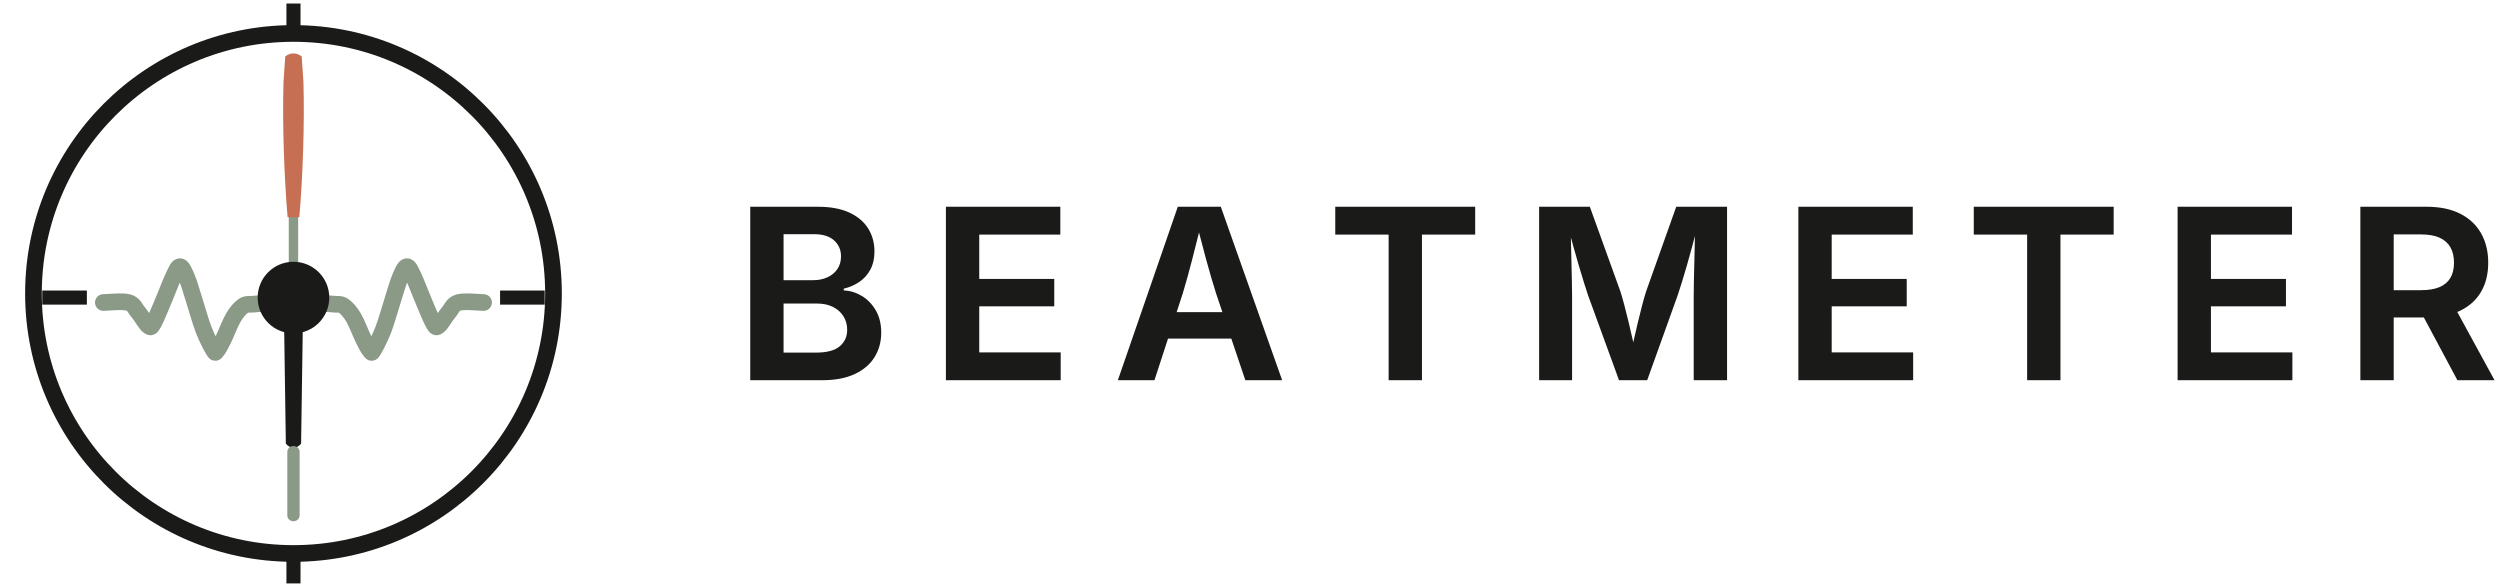
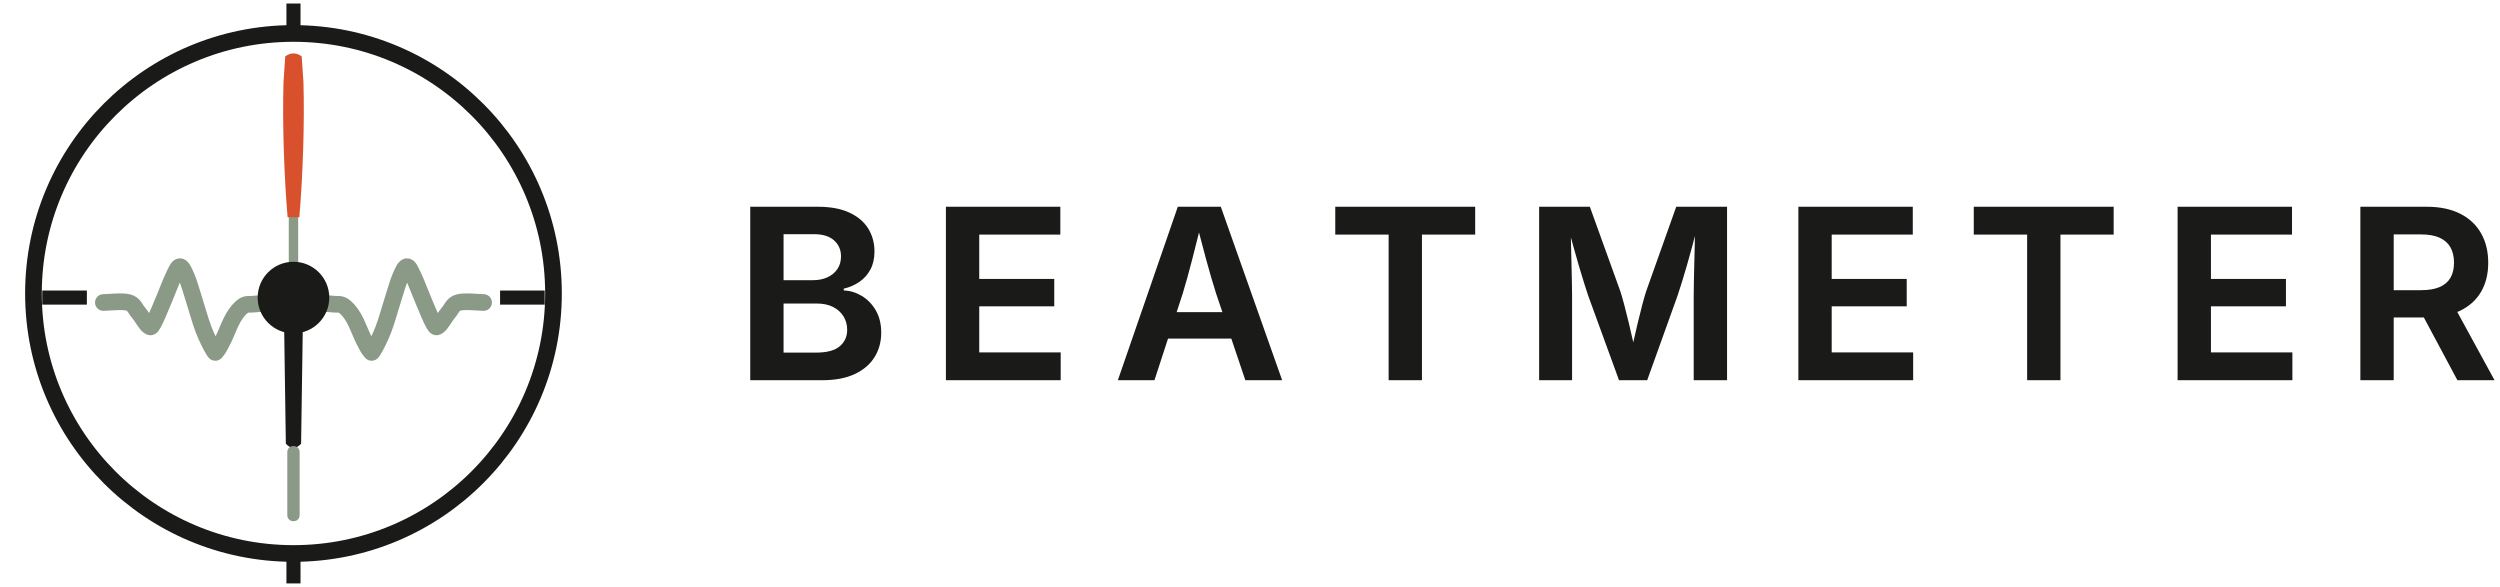
<svg xmlns="http://www.w3.org/2000/svg" viewBox="0 0 136.3 32">
  <g transform="scale(.32)">
    <circle cx="50" cy="50" r="44.3" fill="none" stroke="#1A1A18" stroke-width="2.84" />
    <g fill="#1A1A18">
      <rect x="48.8" y="0.6" width="2.4" height="4.6" />
      <rect x="48.8" y="94.8" width="2.4" height="4.6" />
      <rect x="7.2" y="49.5" width="7.6" height="2.4" />
      <rect x="85.2" y="49.5" width="7.6" height="2.4" />
    </g>
    <g fill="none" stroke="#8A9A87" stroke-width="2.84" stroke-linecap="round" stroke-linejoin="round">
      <path d="M17.61 51.14C18.32 51.14 20.88 50.85 21.87 51.14C22.87 51.42 23.01 52.18 23.58 52.84C24.15 53.5 24.86 54.81 25.28 55.11C25.71 55.42 25.71 55.4 26.14 54.69C26.56 53.98 27.27 52.18 27.84 50.85C28.41 49.53 29.07 47.7 29.55 46.73C30.02 45.76 30.3 45 30.68 45.03C31.06 45.05 31.44 46 31.82 46.88C32.2 47.75 32.48 48.82 32.95 50.28C33.43 51.75 34.09 54.19 34.66 55.68C35.23 57.17 35.98 58.62 36.36 59.23C36.74 59.85 36.65 59.68 36.93 59.38C37.22 59.07 37.59 58.33 38.07 57.39C38.54 56.44 39.2 54.64 39.77 53.69C40.34 52.75 40.91 52.08 41.48 51.7C42.05 51.33 42.57 51.49 43.18 51.42C43.8 51.35 44.22 51.33 45.17 51.28C46.12 51.23 48.25 51.16 48.86 51.14" transform="translate(0 0.4)" />
      <path d="M17.61 51.14C18.32 51.14 20.88 50.85 21.87 51.14C22.87 51.42 23.01 52.18 23.58 52.84C24.15 53.5 24.86 54.81 25.28 55.11C25.71 55.42 25.71 55.4 26.14 54.69C26.56 53.98 27.27 52.18 27.84 50.85C28.41 49.53 29.07 47.7 29.55 46.73C30.02 45.76 30.3 45 30.68 45.03C31.06 45.05 31.44 46 31.82 46.88C32.2 47.75 32.48 48.82 32.95 50.28C33.43 51.75 34.09 54.19 34.66 55.68C35.23 57.17 35.98 58.62 36.36 59.23C36.74 59.85 36.65 59.68 36.93 59.38C37.22 59.07 37.59 58.33 38.07 57.39C38.54 56.44 39.2 54.64 39.77 53.69C40.34 52.75 40.91 52.08 41.48 51.7C42.05 51.33 42.57 51.49 43.18 51.42C43.8 51.35 44.22 51.33 45.17 51.28C46.12 51.23 48.25 51.16 48.86 51.14" transform="translate(100 0.4) scale(-1 1)" />
    </g>
    <rect x="49.2" y="36" width="1.6" height="9" fill="#8A9A87" />
-     <path d="M48.6 9.6Q50 8.6 51.4 9.6L51.7 14C51.9 21 51.6 30 51 37H49C48.4 30 48.1 21 48.3 14Z" fill="#C76F52" />
+     <path d="M48.6 9.6Q50 8.6 51.4 9.6L51.7 14C51.9 21 51.6 30 51 37H49C48.4 30 48.1 21 48.3 14Z" fill="#D9512C" />
    <path d="M48.4 55H51.6L51.3 75.6Q50 77 48.7 75.6Z" fill="#1A1A18" />
    <rect x="48.95" y="76" width="2.1" height="12.8" rx="1" fill="#8A9A87" />
    <circle cx="50" cy="50.7" r="6.1" fill="#1A1A18" />
  </g>
  <path transform="translate(40 20.73)" fill="#1A1A18" stroke="none" d="M0.903 0.0V-9.458H4.591Q5.621 -9.458 6.307 -9.14Q6.993 -8.822 7.334 -8.271Q7.676 -7.72 7.676 -7.016Q7.676 -6.447 7.454 -6.035Q7.233 -5.622 6.855 -5.363Q6.477 -5.104 6.001 -4.992V-4.898Q6.52 -4.875 6.987 -4.595Q7.453 -4.314 7.749 -3.807Q8.044 -3.3 8.044 -2.591Q8.044 -1.852 7.684 -1.265Q7.324 -0.678 6.606 -0.339Q5.888 0.0 4.811 0.0ZM2.72 -1.506H4.485Q5.381 -1.506 5.784 -1.852Q6.188 -2.197 6.188 -2.747Q6.188 -3.16 5.987 -3.484Q5.786 -3.809 5.416 -3.996Q5.046 -4.182 4.537 -4.182H2.72ZM2.72 -5.455H4.339Q4.77 -5.455 5.113 -5.612Q5.455 -5.769 5.654 -6.06Q5.852 -6.351 5.852 -6.751Q5.852 -7.284 5.475 -7.624Q5.098 -7.963 4.377 -7.963H2.72Z M11.571 0.0V-9.458H17.809V-7.94H13.388V-5.524H17.478V-4.029H13.388V-1.518H17.829V0.0Z M20.945 0.0 24.214 -9.458H26.558L29.903 0.0H27.896L26.299 -4.737Q26.038 -5.561 25.763 -6.567Q25.489 -7.573 25.171 -8.807H25.56Q25.251 -7.566 24.99 -6.553Q24.73 -5.54 24.485 -4.737L22.941 0.0ZM22.917 -2.269V-3.711H27.93V-2.269Z M32.799 -7.94V-9.458H40.427V-7.94H37.525V0.0H35.708V-7.94Z M43.913 0.0V-9.458H46.678L48.342 -4.845Q48.436 -4.559 48.556 -4.103Q48.676 -3.647 48.803 -3.121Q48.929 -2.594 49.039 -2.095Q49.15 -1.595 49.224 -1.219H48.863Q48.941 -1.585 49.05 -2.081Q49.159 -2.577 49.285 -3.105Q49.411 -3.633 49.532 -4.094Q49.653 -4.555 49.747 -4.845L51.388 -9.458H54.159V0.0H52.341V-4.616Q52.341 -4.923 52.35 -5.37Q52.358 -5.817 52.372 -6.333Q52.386 -6.848 52.398 -7.373Q52.411 -7.899 52.414 -8.364H52.536Q52.411 -7.852 52.263 -7.31Q52.116 -6.767 51.969 -6.257Q51.821 -5.746 51.689 -5.321Q51.556 -4.896 51.462 -4.616L49.805 0.0H48.269L46.586 -4.616Q46.492 -4.893 46.361 -5.312Q46.23 -5.732 46.08 -6.239Q45.931 -6.746 45.78 -7.292Q45.629 -7.838 45.487 -8.364H45.633Q45.64 -7.923 45.652 -7.405Q45.665 -6.887 45.677 -6.366Q45.689 -5.845 45.699 -5.389Q45.71 -4.933 45.71 -4.616V0.0Z M58.047 0.0V-9.458H64.285V-7.94H59.864V-5.524H63.954V-4.029H59.864V-1.518H64.305V0.0Z M67.61 -7.94V-9.458H75.237V-7.94H72.336V0.0H70.519V-7.94Z M78.723 0.0V-9.458H84.961V-7.94H80.541V-5.524H84.63V-4.029H80.541V-1.518H84.981V0.0Z M88.687 0.0V-9.458H92.302Q93.383 -9.458 94.132 -9.077Q94.88 -8.697 95.269 -8.01Q95.658 -7.322 95.658 -6.407Q95.658 -5.485 95.264 -4.815Q94.871 -4.145 94.115 -3.784Q93.358 -3.423 92.265 -3.423H89.754V-4.91H91.999Q92.617 -4.91 93.012 -5.082Q93.408 -5.254 93.6 -5.587Q93.792 -5.92 93.792 -6.407Q93.792 -6.9 93.6 -7.243Q93.408 -7.586 93.011 -7.768Q92.614 -7.949 91.992 -7.949H90.505V0.0ZM93.978 0.0 91.681 -4.296H93.657L96.003 0.0Z" />
</svg>
